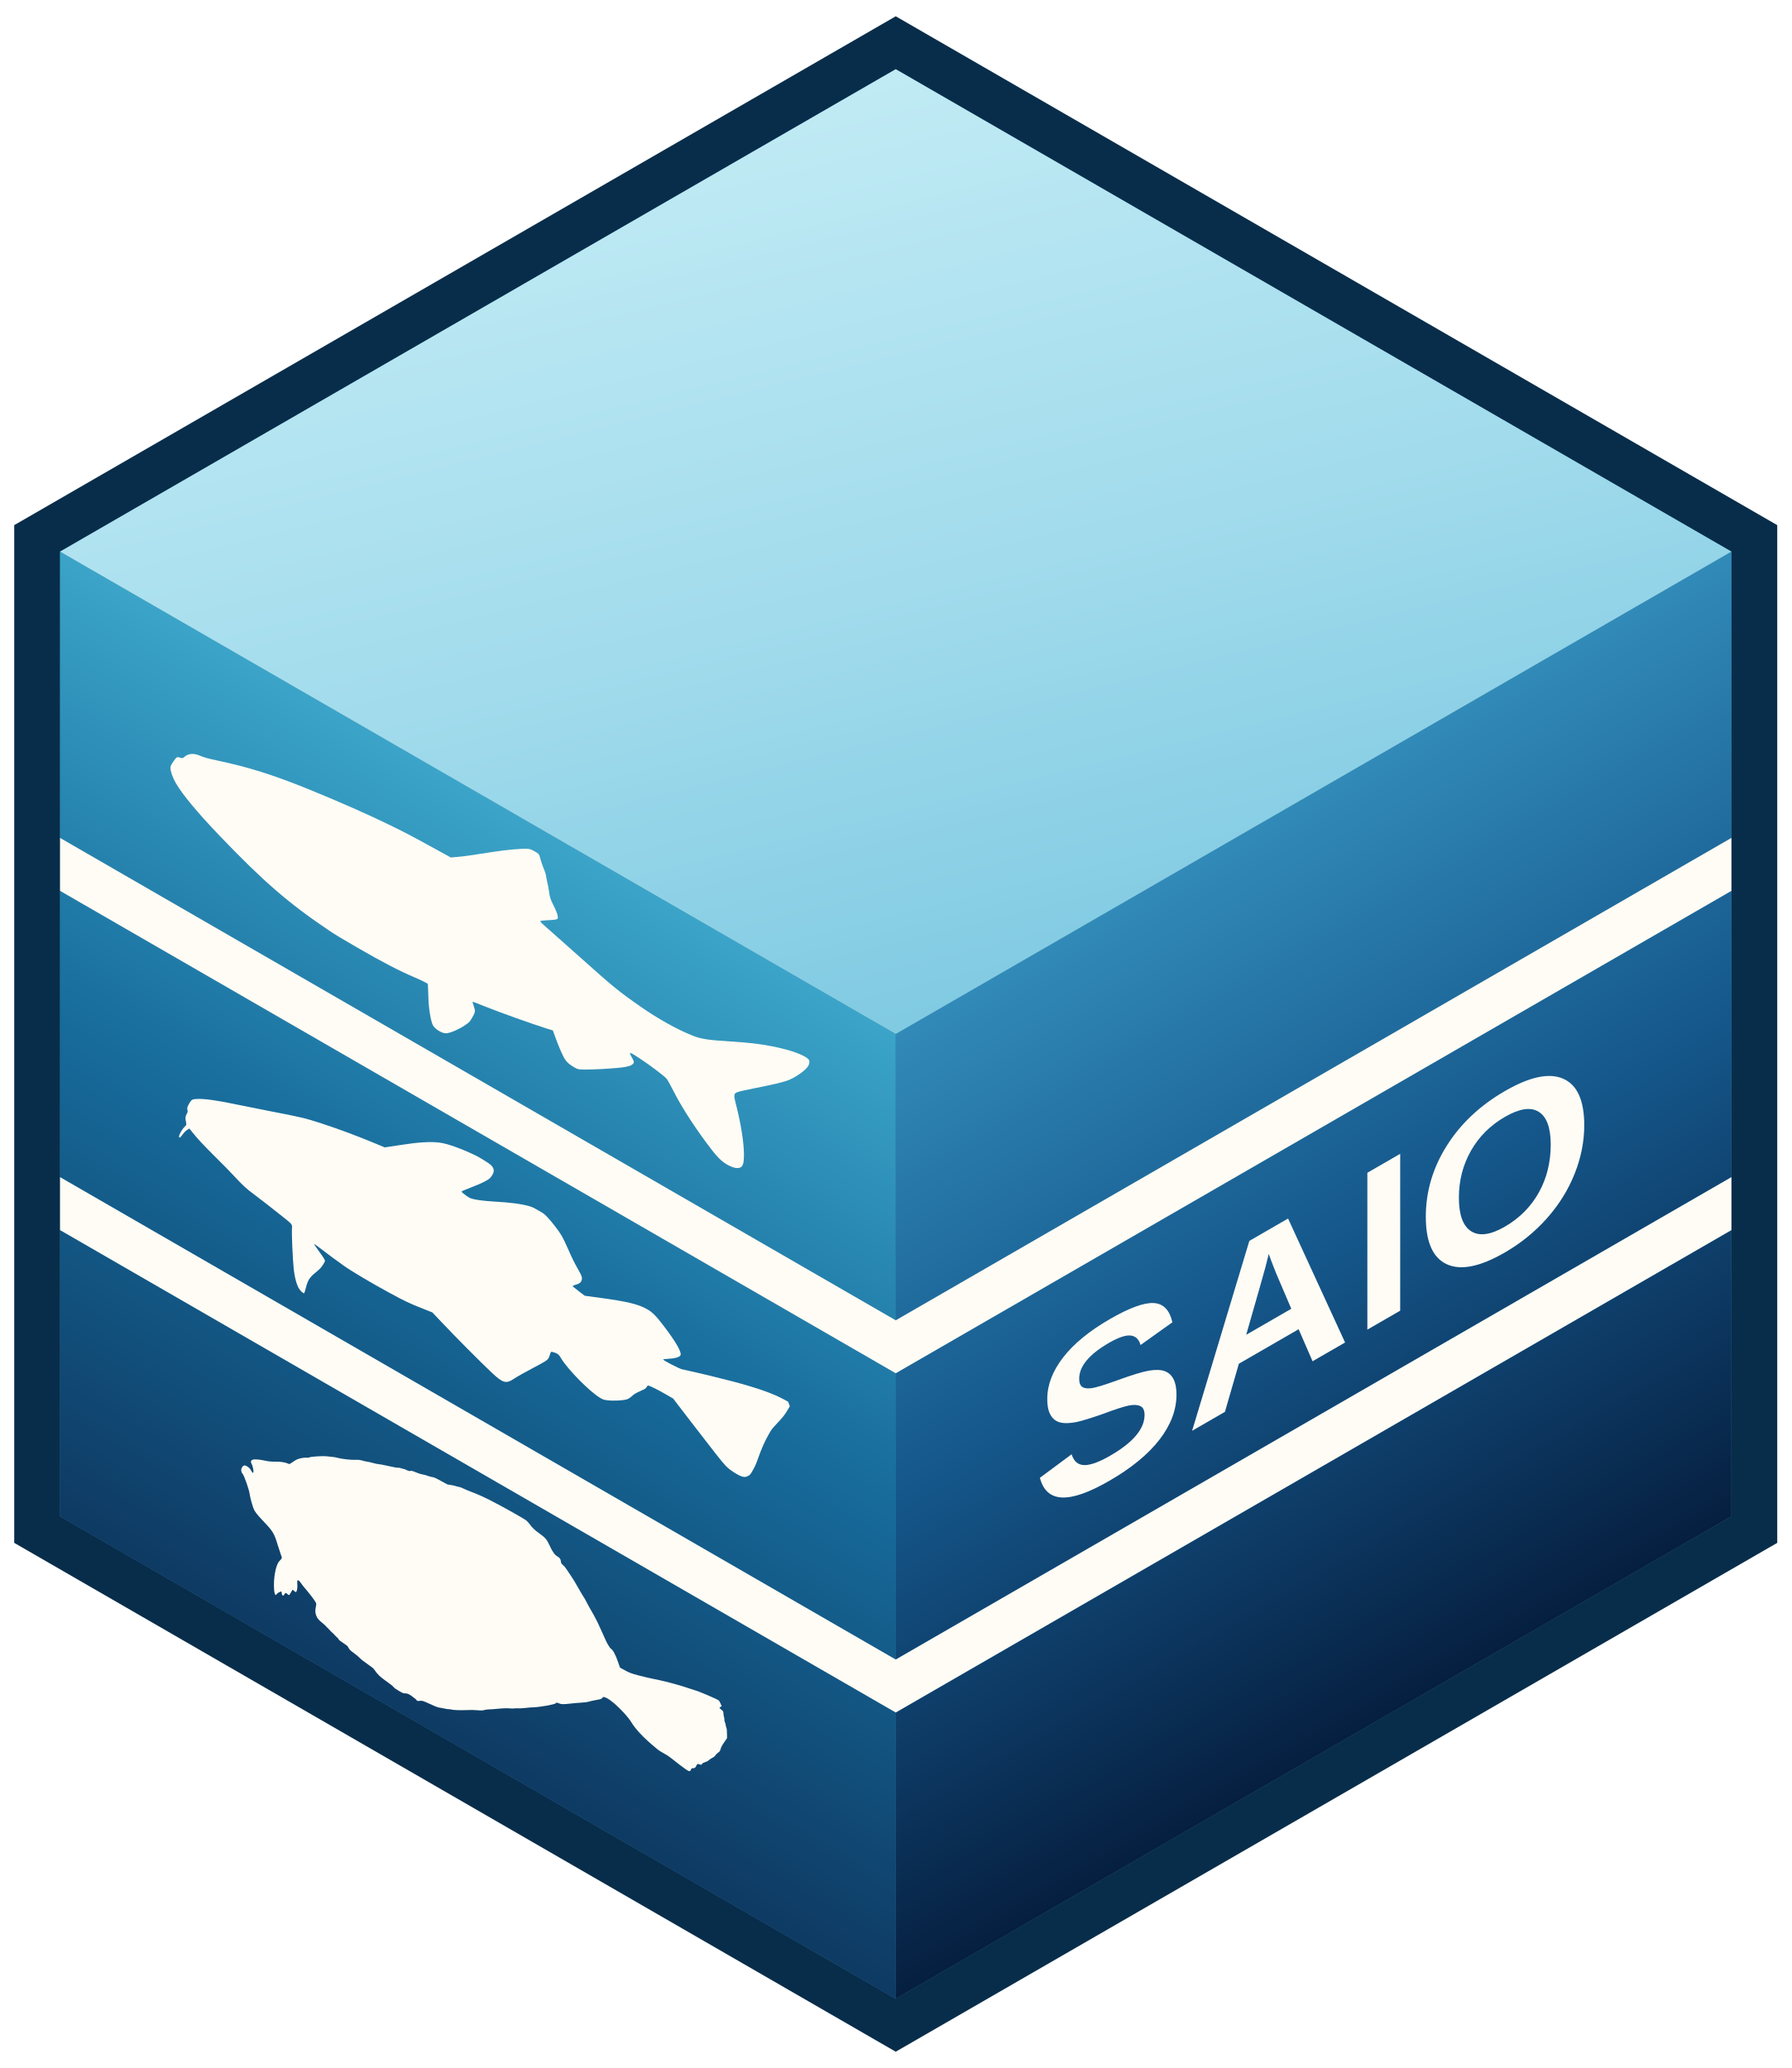
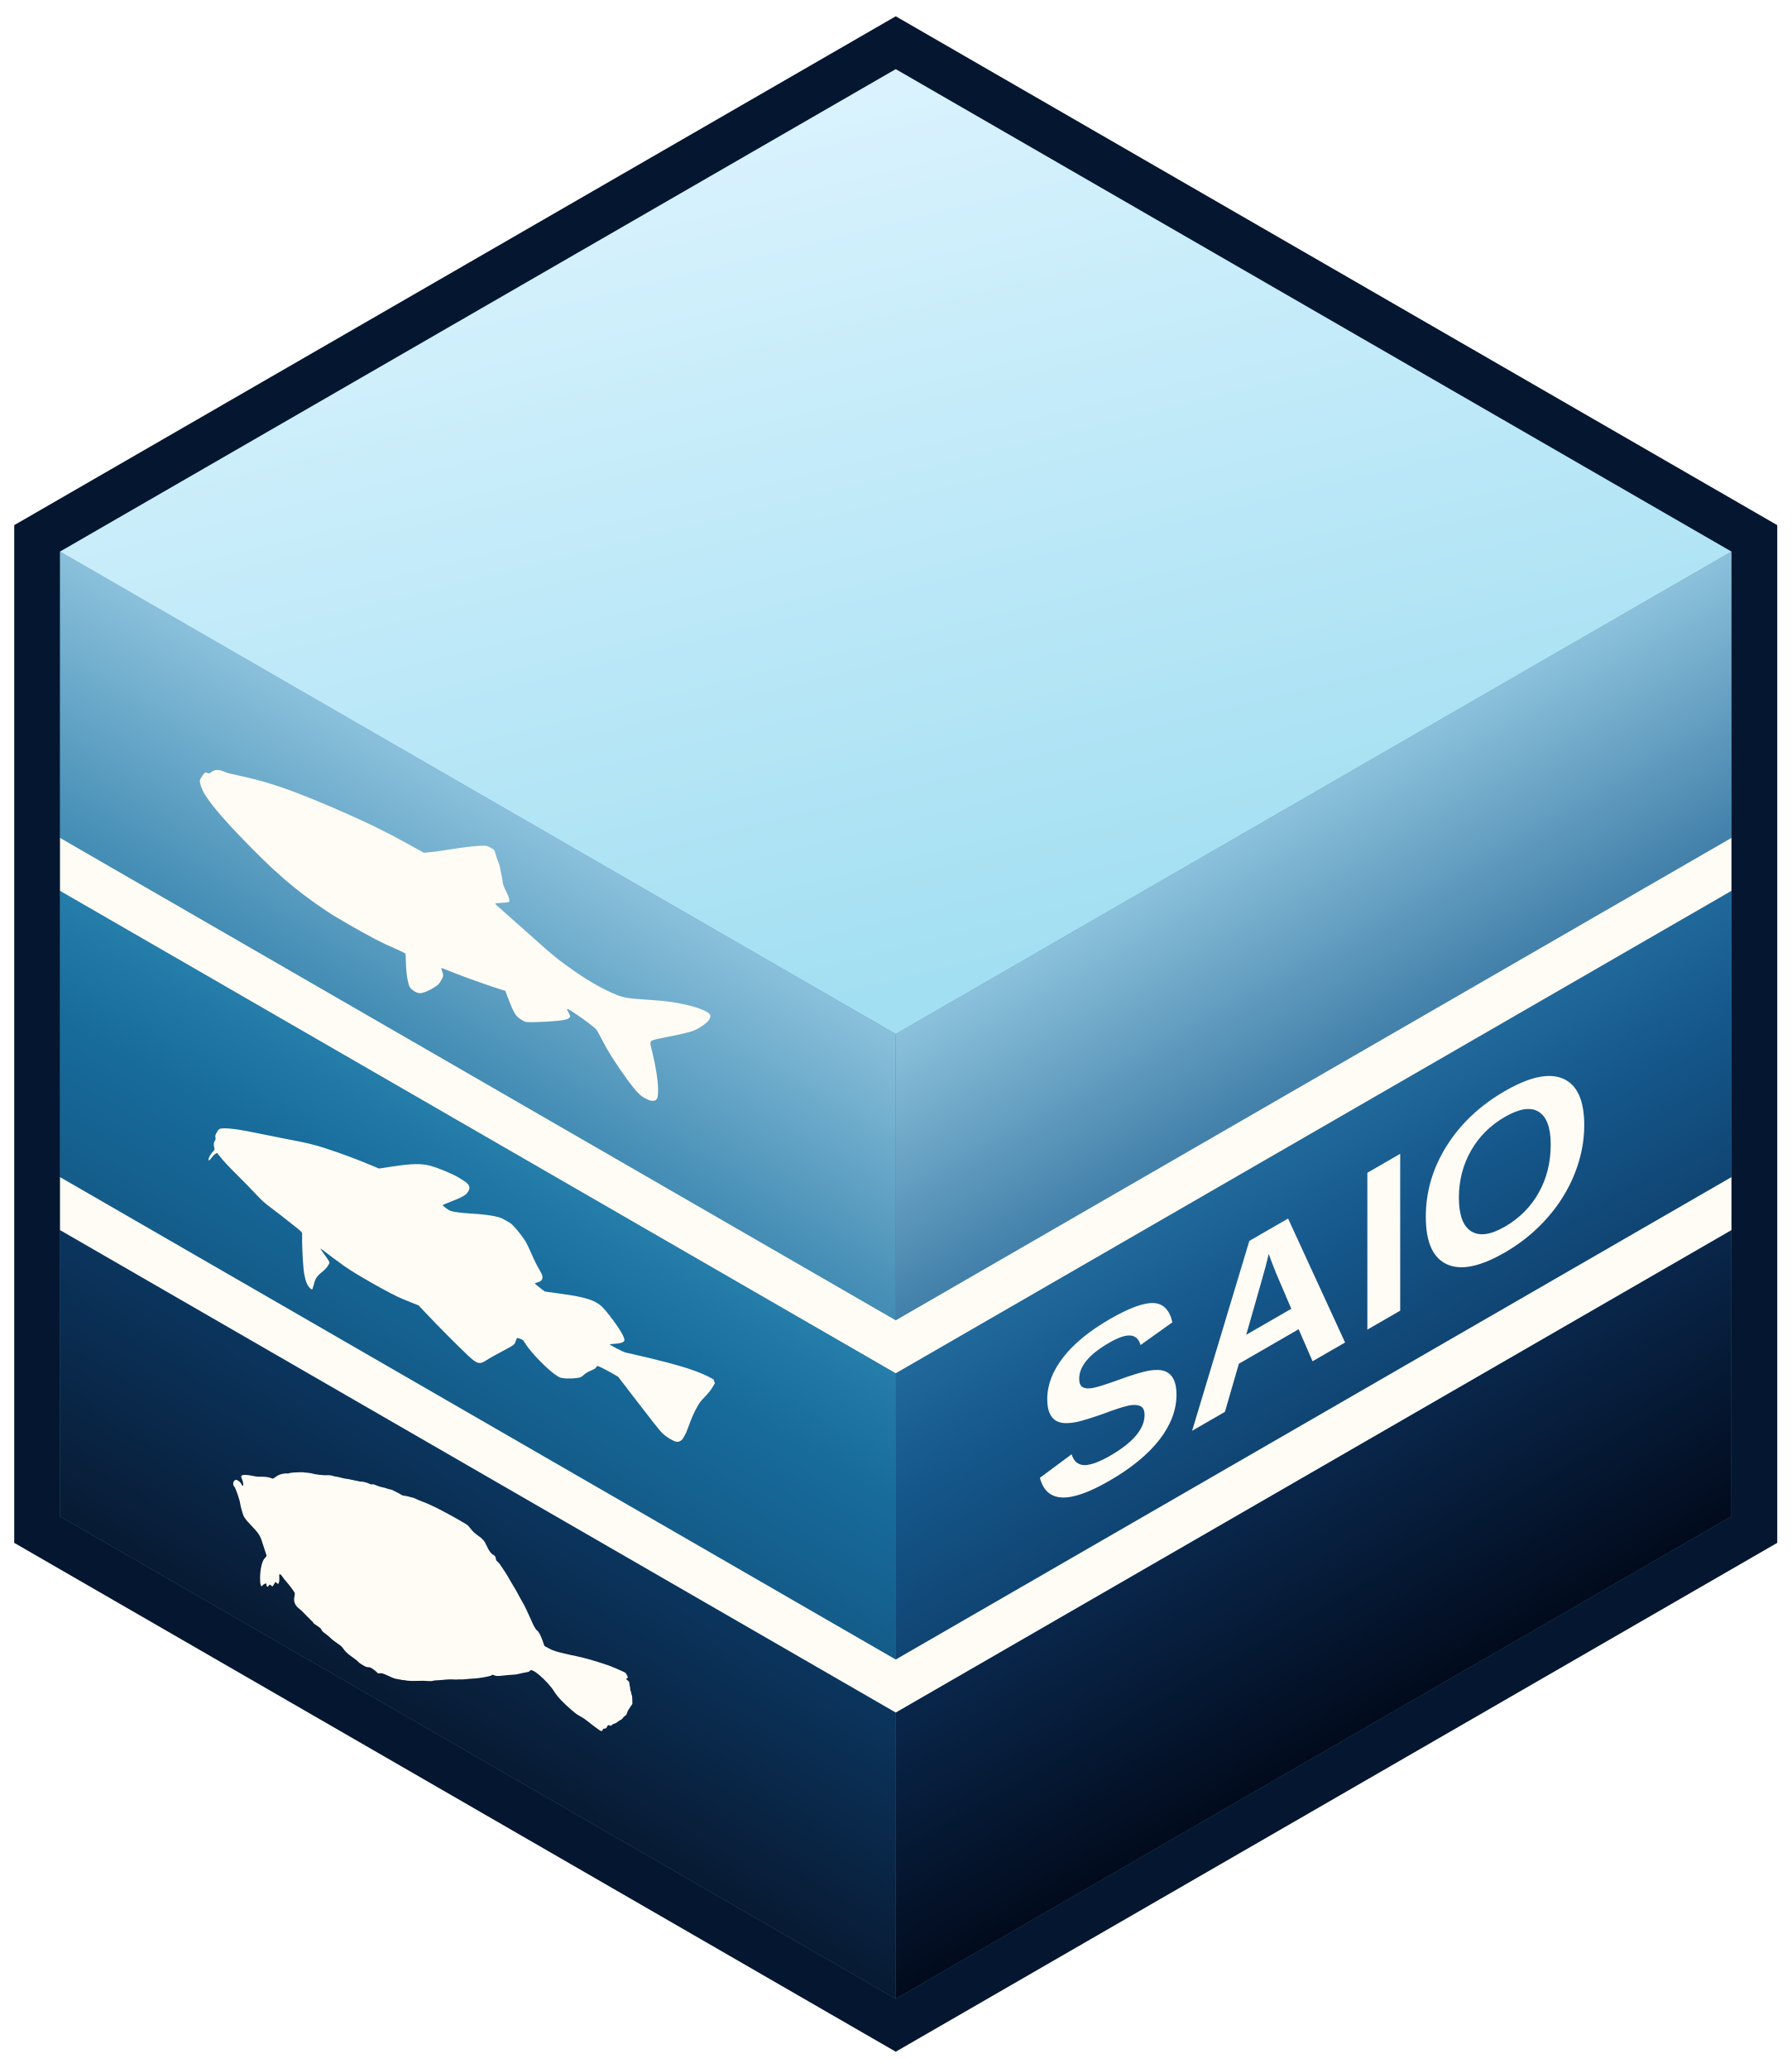
- <svg xmlns="http://www.w3.org/2000/svg" version="1.1" width="880" height="1016" viewBox="0 0 880 1016" role="img" aria-labelledby="logo-title logo-description">
-   <defs>
+ <svg xmlns="http://www.w3.org/2000/svg" xmlns:xlink="http://www.w3.org/1999/xlink" version="1.1" width="880" height="1016" viewBox="0 0 880 1016" role="img" aria-labelledby="logo-title logo-description" id="svg15">
+   <defs id="defs13">
+     <linearGradient id="linearGradient32" gradientUnits="userSpaceOnUse" x1="0" y1="0" x2="0" y2="474">
+       <stop offset="0" stop-color="#4DADD1" id="stop28" style="stop-color:#8ac0db;stop-opacity:1;" />
+       <stop offset="0.48" stop-color="#176C9C" id="stop29" />
+       <stop offset="0.648" stop-color="#145C8A" id="stop30" />
+       <stop offset="0.703" stop-color="#0B355E" id="stop31" />
+       <stop offset="1" stop-color="#081A33" id="stop32" />
+     </linearGradient>
+     <linearGradient id="linearGradient25" gradientUnits="userSpaceOnUse" x1="0" y1="0" x2="0" y2="474">
+       <stop offset="0" stop-color="#4298C5" id="stop21" style="stop-color:#8bc1db;stop-opacity:1;" />
+       <stop offset="0.48" stop-color="#15578B" id="stop22" />
+       <stop offset="0.648" stop-color="#104573" id="stop23" />
+       <stop offset="0.703" stop-color="#09264A" id="stop24" />
+       <stop offset="1" stop-color="#020B1D" id="stop25" />
+     </linearGradient>
    <linearGradient id="surface-blue" gradientUnits="userSpaceOnUse" x1="370" y1="32" x2="490" y2="518">
-       <stop offset="0" stop-color="#C3ECF5" />
-       <stop offset="0.54" stop-color="#A1DBEC" />
-       <stop offset="1" stop-color="#7CC8E1" />
+       <stop offset="0" stop-color="#EEF9FF" id="stop1" style="stop-color:#ddf3ff;stop-opacity:1;" />
+       <stop offset="0.159" stop-color="#D2F0FC" id="stop2" />
+       <stop offset="0.912" stop-color="#A3DFF2" id="stop3" />
    </linearGradient>
    <linearGradient id="near-blue" gradientUnits="userSpaceOnUse" x1="0" y1="0" x2="0" y2="474">
-       <stop offset="0" stop-color="#3BA4C8" />
-       <stop offset="0.48" stop-color="#176C9C" />
-       <stop offset="1" stop-color="#0E3A63" />
+       <stop offset="0" stop-color="#4DADD1" id="stop4" />
+       <stop offset="0.48" stop-color="#176C9C" id="stop5" />
+       <stop offset="0.648" stop-color="#145C8A" id="stop6" />
+       <stop offset="0.703" stop-color="#0B355E" id="stop7" />
+       <stop offset="1" stop-color="#081A33" id="stop8" />
    </linearGradient>
    <linearGradient id="far-blue" gradientUnits="userSpaceOnUse" x1="0" y1="0" x2="0" y2="474">
-       <stop offset="0" stop-color="#318AB8" />
-       <stop offset="0.48" stop-color="#15578B" />
-       <stop offset="1" stop-color="#061F40" />
+       <stop offset="0" stop-color="#4298C5" id="stop9" />
+       <stop offset="0.48" stop-color="#15578B" id="stop10" />
+       <stop offset="0.648" stop-color="#104573" id="stop11" />
+       <stop offset="0.703" stop-color="#09264A" id="stop12" />
+       <stop offset="1" stop-color="#020B1D" id="stop13" />
    </linearGradient>
+     <linearGradient xlink:href="#linearGradient25" id="linearGradient15" gradientUnits="userSpaceOnUse" x1="0" y1="0" x2="0" y2="474" gradientTransform="matrix(1,-0.5773503,0,1,440,508)" />
+     <linearGradient xlink:href="#far-blue" id="linearGradient16" gradientUnits="userSpaceOnUse" x1="0" y1="0" x2="0" y2="474" gradientTransform="matrix(1,-0.5773503,0,1,440,508)" />
+     <linearGradient xlink:href="#far-blue" id="linearGradient17" gradientUnits="userSpaceOnUse" x1="0" y1="0" x2="0" y2="474" gradientTransform="matrix(1,-0.5773503,0,1,440,508)" />
+     <linearGradient xlink:href="#linearGradient32" id="linearGradient26" gradientUnits="userSpaceOnUse" x1="0" y1="0" x2="0" y2="474" gradientTransform="matrix(1,0.5773503,0,1,29.50396,271)" />
+     <linearGradient xlink:href="#near-blue" id="linearGradient27" gradientUnits="userSpaceOnUse" x1="0" y1="0" x2="0" y2="474" gradientTransform="matrix(1,0.5773503,0,1,29.50396,271)" />
+     <linearGradient xlink:href="#near-blue" id="linearGradient28" gradientUnits="userSpaceOnUse" x1="0" y1="0" x2="0" y2="474" gradientTransform="matrix(1,0.5773503,0,1,29.50396,271)" />
  </defs>
  <g id="frame">
-     <path id="navy-hexagon" d="M 440,8 873.013,258 873.013,758 440,1008 6.987,758 6.987,258 Z" fill="#082D4A" />
+     <path id="navy-hexagon" d="M 440,8 873.013,258 873.013,758 440,1008 6.987,758 6.987,258 Z" fill="#082D4A" style="fill:#051730;fill-opacity:1" />
  </g>
  <g id="faces">
    <path id="interior-base" d="M 440,34 850.496,271 850.496,745 440,982 29.504,745 29.504,271 Z" fill="#337EA2" />
-     <g id="near-face" transform="matrix(1 0.5773503 0 1 29.50396 271)">
-       <path id="left-tier-1" d="M 0,0 410.496,0 410.496,140.667 0,140.667 Z" fill="url(#near-blue)" />
-       <path id="left-tier-2" d="M 0,166.667 410.496,166.667 410.496,307.333 0,307.333 Z" fill="url(#near-blue)" />
-       <path id="left-tier-3" d="M 0,333.333 410.496,333.333 410.496,474 0,474 Z" fill="url(#near-blue)" />
-     </g>
-     <g id="far-face" transform="matrix(1 -0.5773503 0 1 440 508)">
-       <path id="right-tier-1" d="M 0,0 410.496,0 410.496,140.667 0,140.667 Z" fill="url(#far-blue)" />
-       <path id="right-tier-2" d="M 0,166.667 410.496,166.667 410.496,307.333 0,307.333 Z" fill="url(#far-blue)" />
-       <path id="right-tier-3" d="M 0,333.333 410.496,333.333 410.496,474 0,474 Z" fill="url(#far-blue)" />
-     </g>
+     <path id="left-tier-1" d="M 29.504,271 440,508 v 140.667 L 29.504,411.667 Z" fill="url(#near-blue)" style="fill:url(#linearGradient26)" />
+     <path id="left-tier-2" d="M 29.504,437.667 440,674.667 v 140.667 L 29.504,578.333 Z" fill="url(#near-blue)" style="fill:url(#linearGradient27)" />
+     <path id="left-tier-3" d="M 29.504,604.333 440,841.333 v 140.667 L 29.504,745 Z" fill="url(#near-blue)" style="fill:url(#linearGradient28)" />
+     <path id="right-tier-1" d="M 440,508 850.496,271 v 140.667 L 440,648.667 Z" fill="url(#far-blue)" style="fill:url(#linearGradient15)" />
+     <path id="right-tier-2" d="M 440,674.667 850.496,437.667 v 140.667 L 440,815.333 Z" fill="url(#far-blue)" style="fill:url(#linearGradient16)" />
+     <path id="right-tier-3" d="M 440,841.333 850.496,604.333 v 140.667 L 440,982 Z" fill="url(#far-blue)" style="fill:url(#linearGradient17)" />
    <path id="upper-surface" d="M 440,34 850.496,271 440,508 29.504,271 Z" fill="url(#surface-blue)" />
  </g>
  <g id="dividers">
    <path id="divider-1" d="M 29.504,411.667 440,648.667 850.496,411.667 850.496,437.667 440,674.667 29.504,437.667 Z" fill="#FFFCF5" />
    <path id="divider-2" d="M 29.504,578.333 440,815.333 850.496,578.333 850.496,604.333 440,841.333 29.504,604.333 Z" fill="#FFFCF5" />
  </g>
  <g id="species">
-     <g id="clupea-harengus" transform="translate(234.752 459.8333)">
-       <g id="clupea-harengus-profile" transform="matrix(-0.1945174 -0.1123047 -0.09803922 0.1698089 174.3894 42.94873)" fill="#FFFCF5">
-         <g transform="translate(0,510) scale(0.1,-0.1)" stroke="none">
-           <path d="M7433 5090 c-19 -6 -49 -31 -75 -62 -52 -63 -156 -167 -228 -228 -29 -24 -68 -68 -86 -96 -19 -29 -64 -88 -100 -131 -37 -43 -92 -116 -121 -161 -72 -111 -120 -162 -231 -244 -153 -113 -232 -197 -232 -245 0 -25 42 -63 183 -167 64 -47 117 -93 117 -101 0 -18 -46 -31 -290 -85 -102 -23 -457 -106 -790 -186 -1041 -250 -1162 -272 -1765 -331 -463 -44 -927 -36 -1285 23 -202 33 -339 94 -780 344 -394 223 -566 308 -845 419 -396 158 -756 228 -852 166 -34 -23 -57 -96 -50 -163 14 -144 132 -420 240 -561 84 -109 217 -253 518 -556 326 -329 339 -346 319 -415 -12 -40 -32 -68 -178 -239 -259 -305 -521 -677 -644 -916 -106 -208 -123 -296 -68 -358 46 -53 118 -79 231 -85 180 -9 315 35 689 222 471 236 886 486 1203 725 105 78 209 149 231 157 94 34 464 86 749 105 237 17 270 6 171 -58 -27 -17 -66 -46 -88 -64 -36 -31 -38 -36 -33 -77 9 -81 115 -188 412 -415 204 -157 457 -335 523 -369 57 -29 72 -32 155 -32 121 0 212 27 298 91 98 71 221 178 365 316 l131 126 134 -35 c346 -88 1057 -236 1409 -294 230 -37 290 -49 290 -59 0 -3 -27 -33 -61 -66 -96 -95 -104 -116 -104 -270 1 -117 4 -137 29 -205 73 -196 224 -433 305 -478 85 -48 251 -38 329 19 82 60 261 309 372 517 30 56 82 151 115 210 l60 107 77 -2 c42 -1 144 -11 225 -22 387 -54 778 -74 1433 -74 386 0 556 4 720 17 1067 84 1783 243 3110 686 674 225 1144 424 1405 594 112 73 237 196 266 262 20 44 21 59 15 168 -7 138 -17 160 -73 171 -58 11 -71 22 -83 68 -33 125 -135 208 -278 226 -92 12 -194 41 -385 113 -661 247 -1211 388 -2027 518 -715 114 -1438 204 -1975 245 -366 28 -506 35 -997 47 l-487 12 -122 98 c-109 86 -210 177 -627 561 -232 214 -493 423 -605 487 -51 29 -69 33 -145 36 -48 2 -101 -1 -119 -6z" />
+     <g id="clupea-harengus" transform="matrix(0.7989859,0,0,0.7989859,218.852,449.7424)">
+       <g id="clupea-harengus-profile" transform="matrix(-0.1945174,-0.1123047,-0.09803922,0.1698089,174.3894,42.94873)" fill="#fffcf5">
+         <g transform="matrix(0.1,0,0,-0.1,0,510)" stroke="none" id="g13">
+           <path d="m 7433,5090 c -19,-6 -49,-31 -75,-62 -52,-63 -156,-167 -228,-228 -29,-24 -68,-68 -86,-96 -19,-29 -64,-88 -100,-131 -37,-43 -92,-116 -121,-161 -72,-111 -120,-162 -231,-244 -153,-113 -232,-197 -232,-245 0,-25 42,-63 183,-167 64,-47 117,-93 117,-101 0,-18 -46,-31 -290,-85 -102,-23 -457,-106 -790,-186 -1041,-250 -1162,-272 -1765,-331 -463,-44 -927,-36 -1285,23 -202,33 -339,94 -780,344 -394,223 -566,308 -845,419 -396,158 -756,228 -852,166 -34,-23 -57,-96 -50,-163 14,-144 132,-420 240,-561 84,-109 217,-253 518,-556 326,-329 339,-346 319,-415 -12,-40 -32,-68 -178,-239 C 643,1766 381,1394 258,1155 152,947 135,859 190,797 c 46,-53 118,-79 231,-85 180,-9 315,35 689,222 471,236 886,486 1203,725 105,78 209,149 231,157 94,34 464,86 749,105 237,17 270,6 171,-58 -27,-17 -66,-46 -88,-64 -36,-31 -38,-36 -33,-77 9,-81 115,-188 412,-415 204,-157 457,-335 523,-369 57,-29 72,-32 155,-32 121,0 212,27 298,91 98,71 221,178 365,316 l 131,126 134,-35 c 346,-88 1057,-236 1409,-294 230,-37 290,-49 290,-59 0,-3 -27,-33 -61,-66 -96,-95 -104,-116 -104,-270 1,-117 4,-137 29,-205 73,-196 224,-433 305,-478 85,-48 251,-38 329,19 82,60 261,309 372,517 30,56 82,151 115,210 l 60,107 77,-2 c 42,-1 144,-11 225,-22 387,-54 778,-74 1433,-74 386,0 556,4 720,17 1067,84 1783,243 3110,686 674,225 1144,424 1405,594 112,73 237,196 266,262 20,44 21,59 15,168 -7,138 -17,160 -73,171 -58,11 -71,22 -83,68 -33,125 -135,208 -278,226 -92,12 -194,41 -385,113 -661,247 -1211,388 -2027,518 -715,114 -1438,204 -1975,245 -366,28 -506,35 -997,47 l -487,12 -122,98 c -109,86 -210,177 -627,561 -232,214 -493,423 -605,487 -51,29 -69,33 -145,36 -48,2 -101,-1 -119,-6 z" id="path13" />
        </g>
      </g>
    </g>
-     <g id="gadus-morhua" transform="translate(234.752 626.5)">
-       <g id="gadus-morhua-profile" transform="matrix(0.1860601 0.1074219 -0.0887522 0.1537233 -117.6442 -126.2343)" fill="#FFFCF5">
-         <g transform="translate(0,569) scale(0.1,-0.1)" stroke="none">
-           <path d="M6265 5684 c-384 -38 -690 -106 -855 -189 -197 -99 -421 -278 -750 -599 -85 -83 -185 -180 -221 -214 l-66 -63 -194 -30 c-467 -73 -909 -162 -1326 -269 -388 -99 -492 -137 -1199 -434 -204 -85 -515 -212 -690 -282 -448 -177 -705 -303 -860 -420 -92 -70 -104 -95 -104 -216 0 -108 9 -147 44 -189 22 -26 26 -40 26 -97 0 -74 20 -129 69 -191 52 -66 54 -76 37 -145 -22 -86 -22 -266 0 -308 15 -29 18 -30 29 -15 7 9 15 54 19 99 7 90 17 135 46 203 l19 44 123 -58 c151 -72 349 -146 663 -246 344 -110 475 -154 694 -235 249 -91 336 -115 551 -145 211 -31 500 -79 829 -139 274 -51 273 -50 311 -144 58 -143 347 -694 497 -947 121 -203 252 -360 348 -415 58 -33 129 -49 140 -31 3 7 -5 60 -19 119 -57 240 -56 324 8 529 47 150 59 213 60 321 1 90 0 95 -27 117 -31 27 -108 73 -282 166 -86 46 -113 65 -97 67 12 2 93 -8 179 -22 175 -29 371 -56 628 -87 220 -27 737 -36 1240 -20 402 13 497 22 835 82 l235 42 270 -98 c498 -180 1210 -413 1600 -526 337 -96 409 -72 506 169 41 101 118 258 342 693 110 215 117 243 93 366 -9 46 -14 88 -11 93 9 15 98 40 143 40 37 0 58 -9 129 -56 264 -176 947 -404 1223 -408 78 -1 91 2 160 35 131 63 341 228 400 314 16 23 37 73 46 111 22 90 51 155 116 262 69 112 78 134 78 188 0 38 4 46 24 54 43 16 247 30 441 30 l191 0 684 -343 c682 -342 1030 -510 1125 -542 86 -29 193 -45 298 -45 166 0 222 25 266 119 24 53 26 65 25 201 0 109 -8 196 -32 350 -43 281 -63 512 -64 720 -1 162 2 188 35 355 48 244 60 338 61 487 l1 128 -43 42 -42 43 -84 -2 c-289 -6 -663 -88 -1221 -270 -230 -75 -773 -267 -970 -344 -88 -34 -176 -67 -195 -74 -76 -28 -490 -49 -490 -25 0 5 40 41 90 80 147 117 218 210 205 271 -20 90 -268 260 -683 468 -259 130 -365 164 -509 162 -228 -2 -481 -93 -1064 -382 l-318 -158 -128 19 c-146 23 -223 39 -223 48 0 9 25 46 68 102 44 59 57 110 42 169 -17 67 -44 97 -176 190 -164 116 -270 202 -469 380 -93 84 -210 179 -260 213 -117 79 -360 200 -494 246 -104 36 -109 37 -256 36 -133 0 -160 -3 -235 -26 -183 -57 -406 -169 -755 -382 -195 -118 -379 -211 -462 -231 -50 -13 -77 -14 -147 -5 -87 11 -136 24 -136 36 0 10 76 132 203 324 115 174 189 315 206 390 6 25 11 77 11 115 0 119 -42 178 -148 212 -46 15 -316 26 -407 17z" />
+     <g id="gadus-morhua" transform="matrix(0.8291401,0,0,0.8291401,224.1307,626.1601)">
+       <g id="gadus-morhua-profile" transform="matrix(0.1860602,0.1074219,-0.0887522,0.1537233,-117.6442,-126.2343)" fill="#fffcf5">
+         <g transform="matrix(0.1,0,0,-0.1,0,569)" stroke="none" id="g14">
+           <path d="m 6265,5684 c -384,-38 -690,-106 -855,-189 -197,-99 -421,-278 -750,-599 -85,-83 -185,-180 -221,-214 l -66,-63 -194,-30 C 3712,4516 3270,4427 2853,4320 2465,4221 2361,4183 1654,3886 1450,3801 1139,3674 964,3604 516,3427 259,3301 104,3184 12,3114 0,3089 0,2968 c 0,-108 9,-147 44,-189 22,-26 26,-40 26,-97 0,-74 20,-129 69,-191 52,-66 54,-76 37,-145 -22,-86 -22,-266 0,-308 15,-29 18,-30 29,-15 7,9 15,54 19,99 7,90 17,135 46,203 l 19,44 123,-58 c 151,-72 349,-146 663,-246 344,-110 475,-154 694,-235 249,-91 336,-115 551,-145 211,-31 500,-79 829,-139 274,-51 273,-50 311,-144 58,-143 347,-694 497,-947 121,-203 252,-360 348,-415 58,-33 129,-49 140,-31 3,7 -5,60 -19,119 -57,240 -56,324 8,529 47,150 59,213 60,321 1,90 0,95 -27,117 -31,27 -108,73 -282,166 -86,46 -113,65 -97,67 12,2 93,-8 179,-22 175,-29 371,-56 628,-87 220,-27 737,-36 1240,-20 402,13 497,22 835,82 l 235,42 270,-98 c 498,-180 1210,-413 1600,-526 337,-96 409,-72 506,169 41,101 118,258 342,693 110,215 117,243 93,366 -9,46 -14,88 -11,93 9,15 98,40 143,40 37,0 58,-9 129,-56 264,-176 947,-404 1223,-408 78,-1 91,2 160,35 131,63 341,228 400,314 16,23 37,73 46,111 22,90 51,155 116,262 69,112 78,134 78,188 0,38 4,46 24,54 43,16 247,30 441,30 h 191 l 684,-343 c 682,-342 1030,-510 1125,-542 86,-29 193,-45 298,-45 166,0 222,25 266,119 24,53 26,65 25,201 0,109 -8,196 -32,350 -43,281 -63,512 -64,720 -1,162 2,188 35,355 48,244 60,338 61,487 l 1,128 -43,42 -42,43 -84,-2 c -289,-6 -663,-88 -1221,-270 -230,-75 -773,-267 -970,-344 -88,-34 -176,-67 -195,-74 -76,-28 -490,-49 -490,-25 0,5 40,41 90,80 147,117 218,210 205,271 -20,90 -268,260 -683,468 -259,130 -365,164 -509,162 -228,-2 -481,-93 -1064,-382 l -318,-158 -128,19 c -146,23 -223,39 -223,48 0,9 25,46 68,102 44,59 57,110 42,169 -17,67 -44,97 -176,190 -164,116 -270,202 -469,380 -93,84 -210,179 -260,213 -117,79 -360,200 -494,246 -104,36 -109,37 -256,36 -133,0 -160,-3 -235,-26 -183,-57 -406,-169 -755,-382 -195,-118 -379,-211 -462,-231 -50,-13 -77,-14 -147,-5 -87,11 -136,24 -136,36 0,10 76,132 203,324 115,174 189,315 206,390 6,25 11,77 11,115 0,119 -42,178 -148,212 -46,15 -316,26 -407,17 z" id="path14" />
        </g>
      </g>
    </g>
-     <g id="hippoglossoides-platessoides" transform="translate(234.752 793.1667)">
-       <g id="hippoglossoides-platessoides-profile" transform="matrix(-0.1539225 -0.08886719 -0.07094134 0.122874 144.2125 23.21668)" fill="#FFFCF5">
-         <g transform="translate(0,733) scale(0.1,-0.1)" stroke="none">
-           <path d="M7812 7319 c-24 -4 -86 -31 -136 -58 -109 -59 -200 -86 -337 -101 -197 -22 -278 -56 -406 -172 -166 -150 -265 -208 -358 -208 -73 0 -110 -21 -145 -83 -32 -57 -46 -66 -131 -86 -27 -6 -88 -38 -142 -73 -53 -35 -140 -88 -195 -120 -54 -31 -195 -128 -312 -216 -118 -87 -233 -168 -255 -180 -22 -11 -78 -52 -125 -90 -47 -39 -143 -113 -214 -164 -230 -166 -338 -254 -531 -430 -278 -253 -350 -315 -387 -334 -18 -9 -46 -27 -61 -40 -16 -13 -41 -24 -55 -24 -64 0 -202 -108 -362 -284 l-115 -126 -140 4 c-121 3 -158 8 -275 39 -118 31 -456 157 -695 260 -193 82 -649 230 -853 276 -72 16 -139 34 -149 39 -56 30 -655 121 -707 108 -16 -4 -57 -34 -90 -66 l-61 -59 19 -36 c17 -32 18 -37 5 -51 -9 -8 -39 -18 -69 -23 -58 -9 -67 -17 -106 -94 -14 -26 -40 -64 -58 -85 -18 -20 -36 -50 -40 -66 -4 -16 -29 -50 -57 -77 -27 -26 -49 -53 -49 -60 0 -7 -20 -34 -44 -59 -32 -32 -62 -83 -106 -179 l-63 -133 8 -122 c12 -183 11 -234 -5 -319 -14 -77 -14 -79 13 -155 16 -47 26 -96 26 -125 -1 -37 7 -63 35 -117 20 -39 43 -94 50 -124 17 -64 24 -78 76 -153 30 -42 40 -66 40 -94 0 -38 1 -39 55 -54 61 -18 58 -11 55 -122 -1 -65 1 -69 65 -122 14 -11 16 -24 10 -67 -11 -93 15 -96 345 -44 69 11 183 32 254 45 107 21 153 25 280 23 148 -2 156 -1 361 46 354 80 643 190 825 313 93 63 191 112 334 168 251 98 474 151 604 143 83 -6 112 -24 112 -70 0 -43 14 -64 109 -163 48 -49 115 -127 150 -171 42 -56 98 -111 174 -172 62 -49 171 -144 242 -211 169 -158 216 -190 290 -200 56 -8 75 -20 75 -53 0 -47 327 -393 485 -513 43 -33 124 -103 179 -155 56 -53 124 -108 151 -124 28 -16 73 -50 101 -76 28 -27 73 -59 100 -73 63 -32 200 -139 329 -257 55 -50 132 -116 172 -145 39 -30 80 -69 91 -87 23 -36 89 -90 167 -133 82 -47 164 -104 275 -193 142 -113 316 -228 366 -241 22 -6 49 -19 58 -30 9 -10 45 -29 79 -41 34 -12 91 -37 127 -55 89 -45 121 -52 325 -75 97 -11 192 -27 212 -35 20 -8 56 -33 80 -56 24 -22 47 -39 51 -37 50 27 96 39 186 48 123 14 136 12 207 -33 52 -32 53 -32 183 -32 103 1 140 5 171 18 55 25 99 33 255 52 221 25 310 53 455 140 43 26 94 36 310 59 96 11 159 23 200 40 35 14 120 33 204 45 149 22 148 21 241 91 20 14 53 20 155 27 117 8 134 12 170 36 22 15 49 27 61 27 12 0 54 13 92 30 39 16 81 30 92 30 12 0 52 13 90 30 38 16 76 30 85 30 8 0 33 9 54 19 21 11 78 27 127 36 137 26 191 50 255 114 66 67 100 133 133 261 21 81 30 99 59 125 47 41 298 174 428 228 59 24 137 63 174 86 37 24 82 45 101 48 56 9 55 -17 -4 -127 -51 -95 -82 -188 -82 -243 0 -29 1 -29 38 -23 20 3 47 9 60 12 22 6 22 6 22 -110 0 -128 -4 -122 69 -105 53 12 61 4 61 -61 0 -25 4 -51 8 -58 12 -18 39 -5 62 31 42 67 38 64 55 42 30 -39 53 -91 60 -138 4 -26 11 -49 15 -52 14 -9 67 55 109 133 175 320 302 762 271 942 -28 158 -32 140 52 227 41 43 141 156 223 251 242 284 290 315 720 473 183 67 279 118 345 182 67 65 252 296 289 360 71 122 386 465 456 496 73 32 115 121 101 214 -10 68 -33 87 -101 87 -66 0 -108 -16 -171 -64 -26 -20 -51 -36 -55 -36 -5 0 -9 12 -9 28 0 46 105 190 183 250 21 16 31 54 23 85 -15 61 -142 146 -321 217 -106 42 -171 79 -274 157 -103 78 -231 142 -299 150 -27 3 -55 9 -61 13 -6 3 -27 50 -46 103 -18 53 -49 125 -67 159 -41 78 -152 197 -214 229 -29 16 -50 35 -59 55 -7 19 -61 71 -131 131 -159 133 -235 188 -319 230 -38 19 -96 51 -127 70 -31 18 -83 41 -115 49 -75 19 -358 172 -425 230 -69 59 -141 100 -203 115 -27 7 -84 29 -125 49 -41 21 -115 50 -165 64 -49 15 -119 45 -155 65 -36 21 -90 46 -120 56 -30 10 -114 44 -186 76 -72 33 -136 59 -141 59 -6 0 -27 13 -48 30 -20 16 -54 32 -74 36 -20 3 -54 15 -77 25 -22 10 -62 19 -88 19 -47 0 -106 22 -106 40 0 19 -61 40 -161 55 -71 11 -127 26 -179 50 -42 19 -109 41 -150 50 -40 8 -85 22 -99 30 -62 34 -84 37 -282 44 l-205 7 -85 41 c-46 23 -112 49 -147 57 -34 9 -73 23 -86 32 -16 10 -66 19 -133 25 -59 6 -155 21 -213 34 -134 31 -363 61 -555 75 -385 27 -1077 38 -1173 19z" />
+     <g id="hippoglossoides-platessoides" transform="matrix(0.821657,0,0,0.821657,210.0752,787.185)">
+       <g id="hippoglossoides-platessoides-profile" transform="matrix(-0.1539225,-0.08886719,-0.07094134,0.122874,144.2125,23.21668)" fill="#fffcf5">
+         <g transform="matrix(0.1,0,0,-0.1,0,733)" stroke="none" id="g15">
+           <path d="m 7812,7319 c -24,-4 -86,-31 -136,-58 -109,-59 -200,-86 -337,-101 -197,-22 -278,-56 -406,-172 -166,-150 -265,-208 -358,-208 -73,0 -110,-21 -145,-83 -32,-57 -46,-66 -131,-86 -27,-6 -88,-38 -142,-73 -53,-35 -140,-88 -195,-120 -54,-31 -195,-128 -312,-216 -118,-87 -233,-168 -255,-180 -22,-11 -78,-52 -125,-90 -47,-39 -143,-113 -214,-164 -230,-166 -338,-254 -531,-430 -278,-253 -350,-315 -387,-334 -18,-9 -46,-27 -61,-40 -16,-13 -41,-24 -55,-24 -64,0 -202,-108 -362,-284 l -115,-126 -140,4 c -121,3 -158,8 -275,39 -118,31 -456,157 -695,260 -193,82 -649,230 -853,276 -72,16 -139,34 -149,39 -56,30 -655,121 -707,108 -16,-4 -57,-34 -90,-66 l -61,-59 19,-36 c 17,-32 18,-37 5,-51 -9,-8 -39,-18 -69,-23 -58,-9 -67,-17 -106,-94 -14,-26 -40,-64 -58,-85 -18,-20 -36,-50 -40,-66 -4,-16 -29,-50 -57,-77 -27,-26 -49,-53 -49,-60 0,-7 -20,-34 -44,-59 -32,-32 -62,-83 -106,-179 L 7,4268 15,4146 c 12,-183 11,-234 -5,-319 -14,-77 -14,-79 13,-155 16,-47 26,-96 26,-125 -1,-37 7,-63 35,-117 20,-39 43,-94 50,-124 17,-64 24,-78 76,-153 30,-42 40,-66 40,-94 0,-38 1,-39 55,-54 61,-18 58,-11 55,-122 -1,-65 1,-69 65,-122 14,-11 16,-24 10,-67 -11,-93 15,-96 345,-44 69,11 183,32 254,45 107,21 153,25 280,23 148,-2 156,-1 361,46 354,80 643,190 825,313 93,63 191,112 334,168 251,98 474,151 604,143 83,-6 112,-24 112,-70 0,-43 14,-64 109,-163 48,-49 115,-127 150,-171 42,-56 98,-111 174,-172 62,-49 171,-144 242,-211 169,-158 216,-190 290,-200 56,-8 75,-20 75,-53 0,-47 327,-393 485,-513 43,-33 124,-103 179,-155 56,-53 124,-108 151,-124 28,-16 73,-50 101,-76 28,-27 73,-59 100,-73 63,-32 200,-139 329,-257 55,-50 132,-116 172,-145 39,-30 80,-69 91,-87 23,-36 89,-90 167,-133 82,-47 164,-104 275,-193 142,-113 316,-228 366,-241 22,-6 49,-19 58,-30 9,-10 45,-29 79,-41 34,-12 91,-37 127,-55 89,-45 121,-52 325,-75 97,-11 192,-27 212,-35 20,-8 56,-33 80,-56 24,-22 47,-39 51,-37 50,27 96,39 186,48 123,14 136,12 207,-33 52,-32 53,-32 183,-32 103,1 140,5 171,18 55,25 99,33 255,52 221,25 310,53 455,140 43,26 94,36 310,59 96,11 159,23 200,40 35,14 120,33 204,45 149,22 148,21 241,91 20,14 53,20 155,27 117,8 134,12 170,36 22,15 49,27 61,27 12,0 54,13 92,30 39,16 81,30 92,30 12,0 52,13 90,30 38,16 76,30 85,30 8,0 33,9 54,19 21,11 78,27 127,36 137,26 191,50 255,114 66,67 100,133 133,261 21,81 30,99 59,125 47,41 298,174 428,228 59,24 137,63 174,86 37,24 82,45 101,48 56,9 55,-17 -4,-127 -51,-95 -82,-188 -82,-243 0,-29 1,-29 38,-23 20,3 47,9 60,12 22,6 22,6 22,-110 0,-128 -4,-122 69,-105 53,12 61,4 61,-61 0,-25 4,-51 8,-58 12,-18 39,-5 62,31 42,67 38,64 55,42 30,-39 53,-91 60,-138 4,-26 11,-49 15,-52 14,-9 67,55 109,133 175,320 302,762 271,942 -28,158 -32,140 52,227 41,43 141,156 223,251 242,284 290,315 720,473 183,67 279,118 345,182 67,65 252,296 289,360 71,122 386,465 456,496 73,32 115,121 101,214 -10,68 -33,87 -101,87 -66,0 -108,-16 -171,-64 -26,-20 -51,-36 -55,-36 -5,0 -9,12 -9,28 0,46 105,190 183,250 21,16 31,54 23,85 -15,61 -142,146 -321,217 -106,42 -171,79 -274,157 -103,78 -231,142 -299,150 -27,3 -55,9 -61,13 -6,3 -27,50 -46,103 -18,53 -49,125 -67,159 -41,78 -152,197 -214,229 -29,16 -50,35 -59,55 -7,19 -61,71 -131,131 -159,133 -235,188 -319,230 -38,19 -96,51 -127,70 -31,18 -83,41 -115,49 -75,19 -358,172 -425,230 -69,59 -141,100 -203,115 -27,7 -84,29 -125,49 -41,21 -115,50 -165,64 -49,15 -119,45 -155,65 -36,21 -90,46 -120,56 -30,10 -114,44 -186,76 -72,33 -136,59 -141,59 -6,0 -27,13 -48,30 -20,16 -54,32 -74,36 -20,3 -54,15 -77,25 -22,10 -62,19 -88,19 -47,0 -106,22 -106,40 0,19 -61,40 -161,55 -71,11 -127,26 -179,50 -42,19 -109,41 -150,50 -40,8 -85,22 -99,30 -62,34 -84,37 -282,44 l -205,7 -85,41 c -46,23 -112,49 -147,57 -34,9 -73,23 -86,32 -16,10 -66,19 -133,25 -59,6 -155,21 -213,34 -134,31 -363,61 -555,75 -385,27 -1077,38 -1173,19 z" id="path15" />
        </g>
      </g>
    </g>
  </g>
  <g id="lettering">
    <g id="wordmark-plane" transform="matrix(1 -0.5773503 0 1 440 508)">
      <text id="saio-wordmark" x="205.248" y="279" text-anchor="middle" font-family="Arial Black, Arial, Helvetica, sans-serif" font-weight="900" font-size="112" fill="#FFFCF5" letter-spacing="0.5">SAIO</text>
    </g>
  </g>
</svg>
